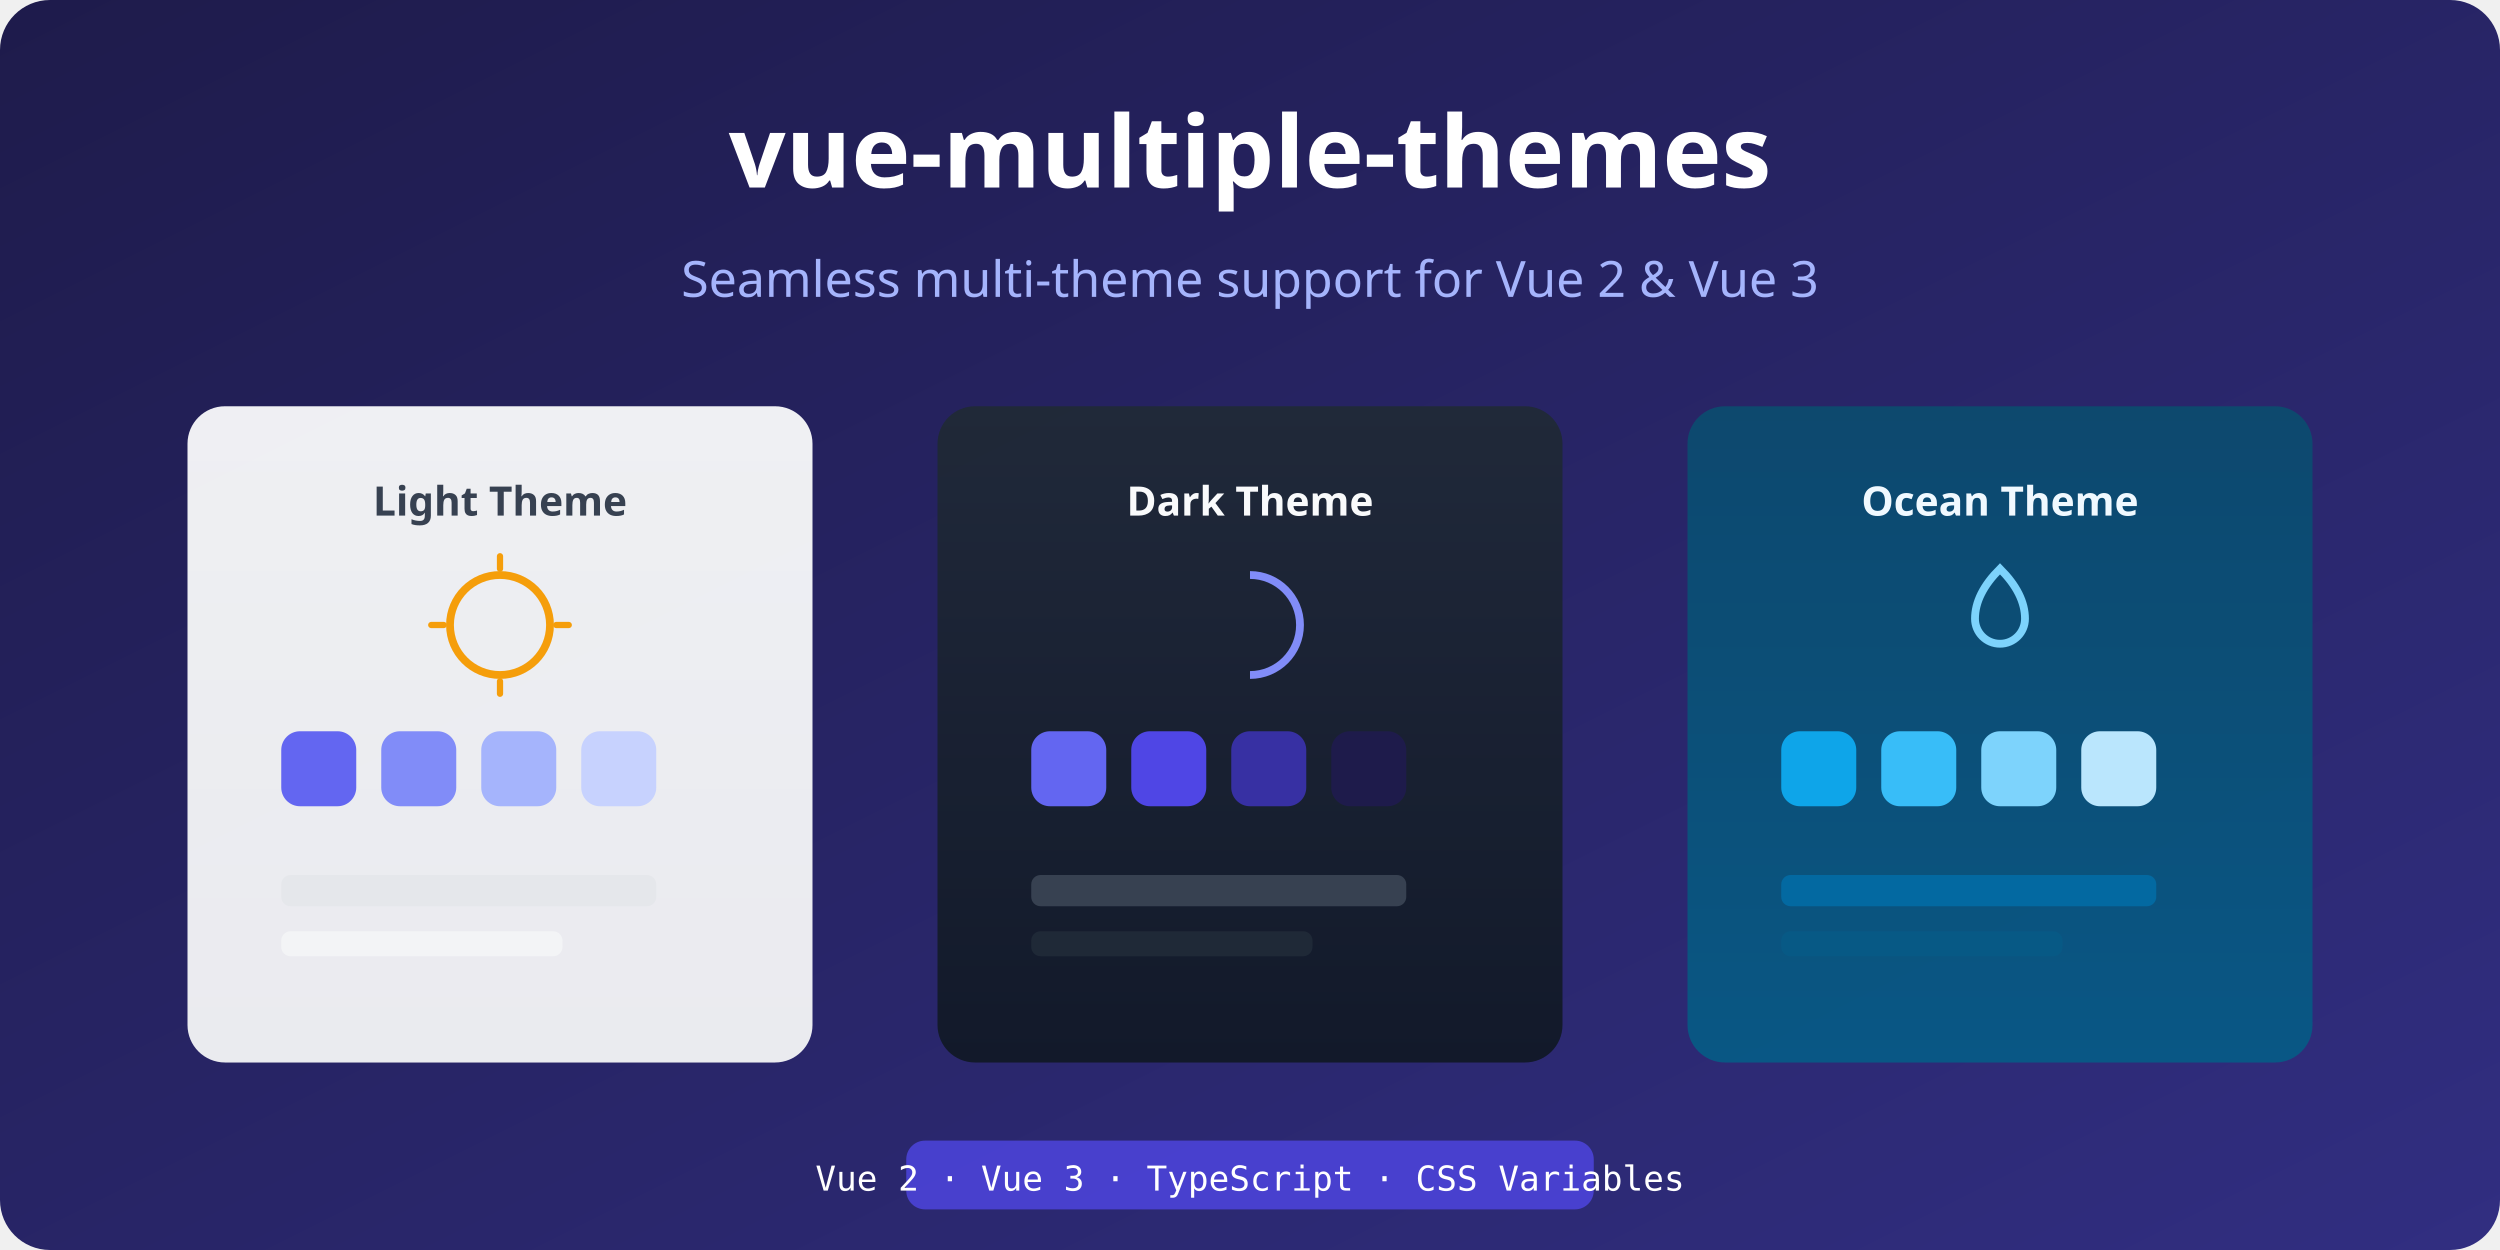
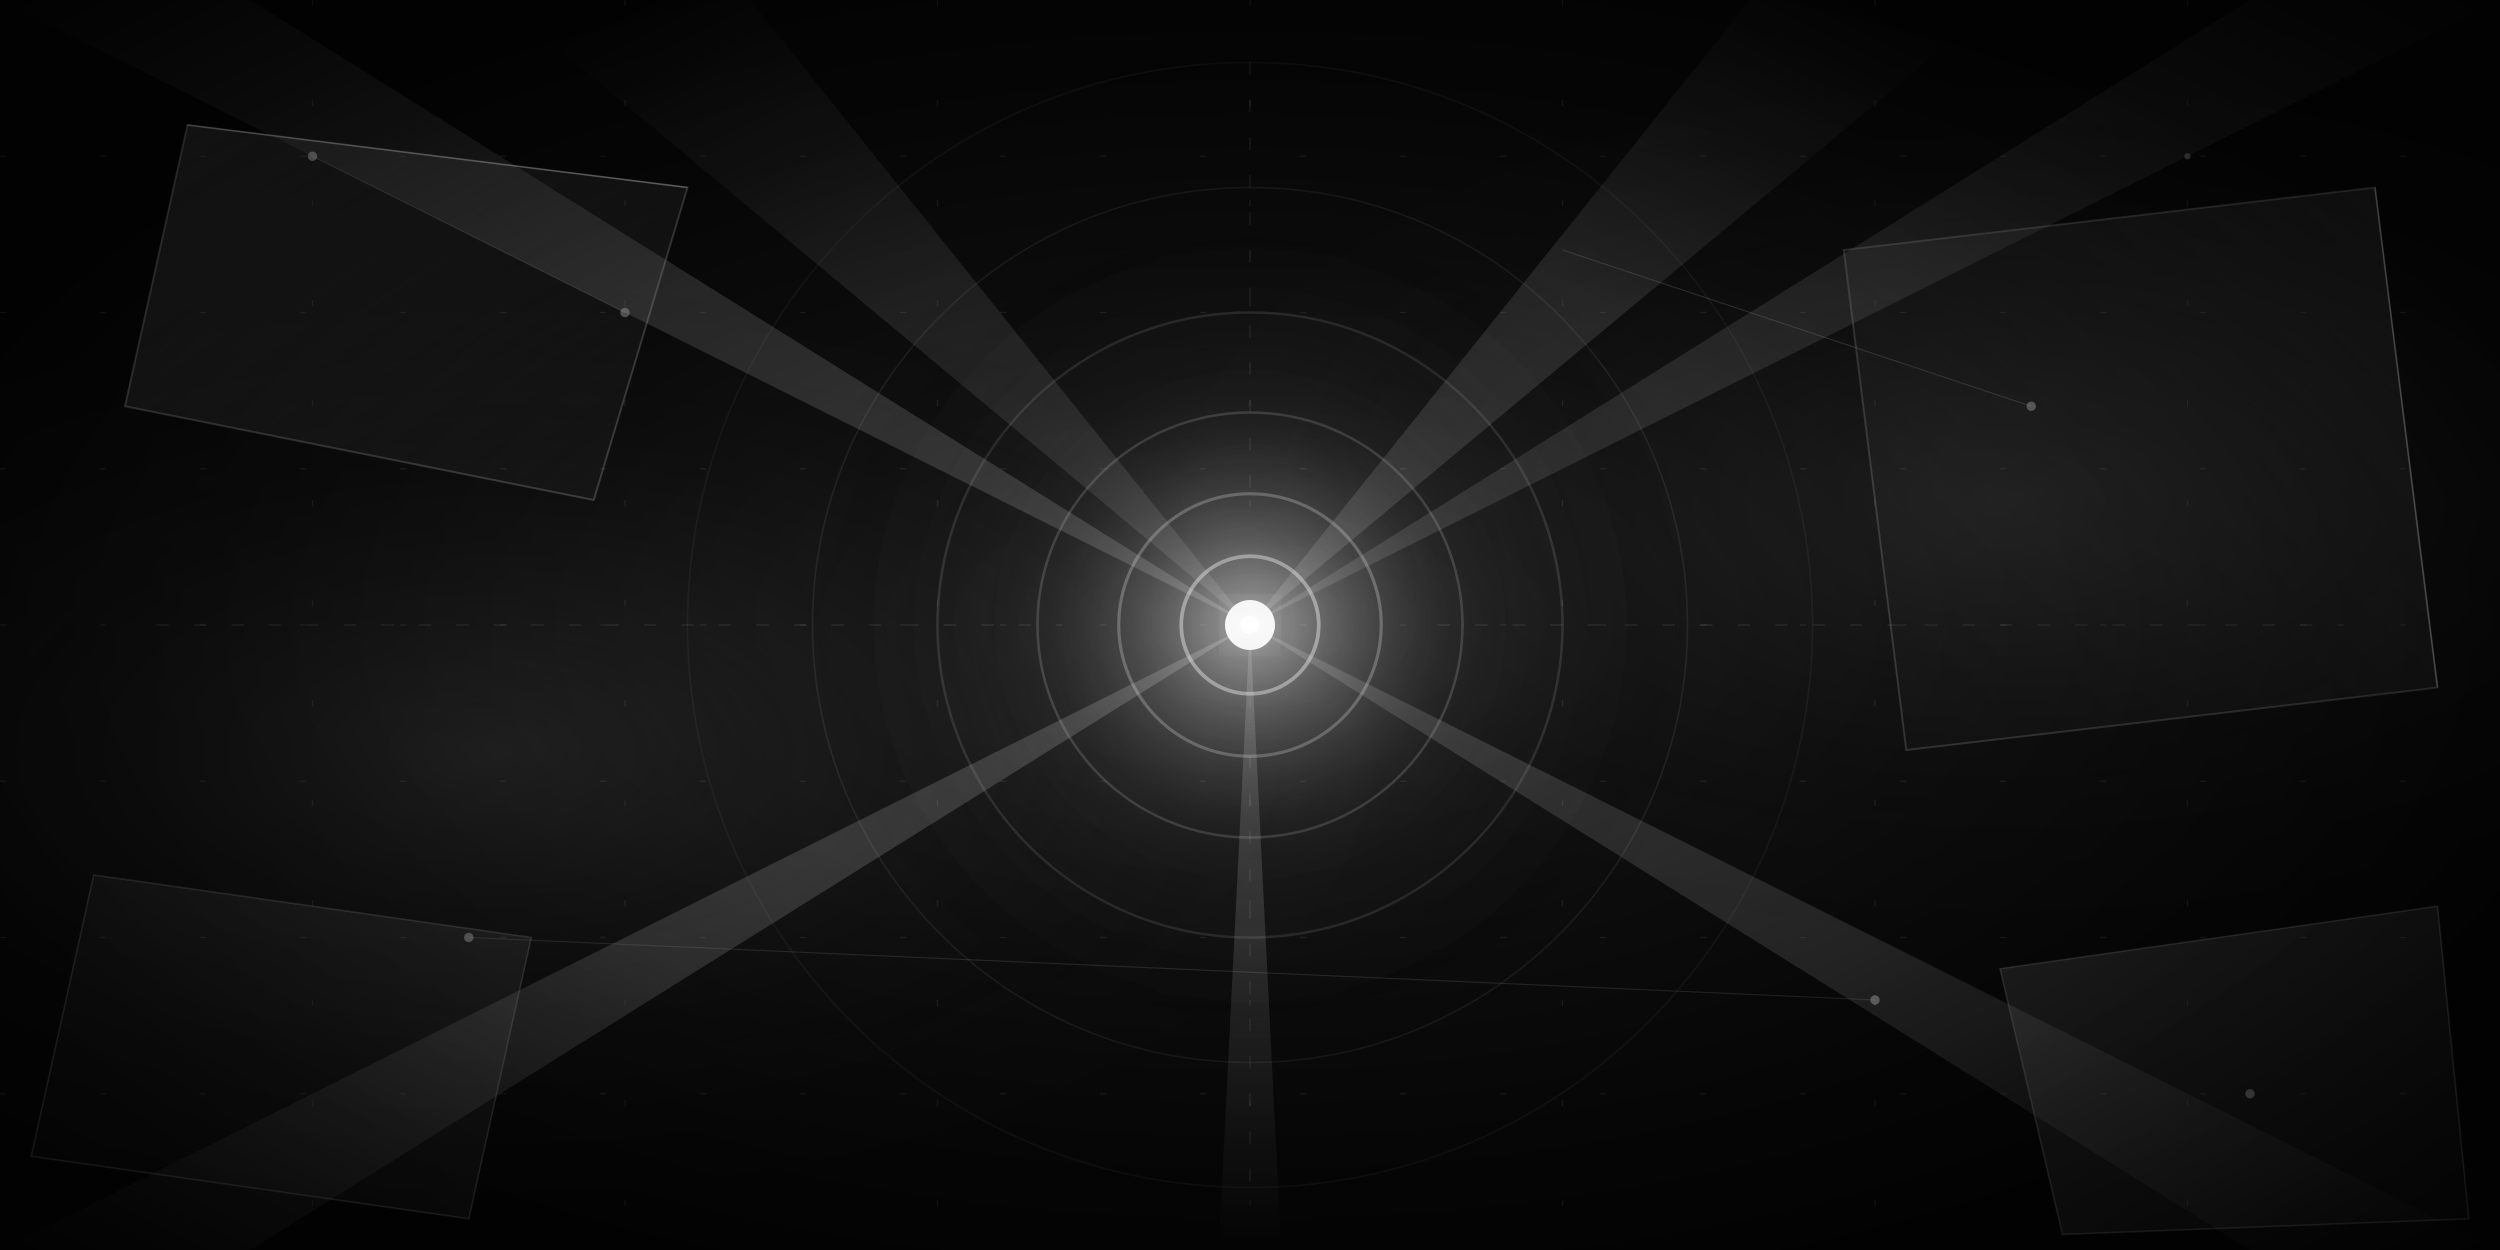
<svg xmlns="http://www.w3.org/2000/svg" viewBox="0 0 800 400" fill="none">
  <defs>
-     <linearGradient id="bg" x1="0" y1="0" x2="1" y2="1">
-       <stop offset="0%" stop-color="#1e1b4b" />
-       <stop offset="100%" stop-color="#312e81" />
+     <radialGradient id="bg-core" cx="50%" cy="50%" r="55%">
+       <stop offset="0%" stop-color="#1a1a1a" />
+       <stop offset="100%" stop-color="#050505" />
+     </radialGradient>
+     <radialGradient id="bloom" cx="50%" cy="50%" r="50%">
+       <stop offset="0%" stop-color="#ffffff" stop-opacity="1" />
+       <stop offset="18%" stop-color="#e0e0e0" stop-opacity="0.55" />
+       <stop offset="45%" stop-color="#888888" stop-opacity="0.18" />
+       <stop offset="100%" stop-color="#000000" stop-opacity="0" />
+     </radialGradient>
+     <radialGradient id="glow-l" cx="20%" cy="60%" r="40%">
+       <stop offset="0%" stop-color="#ffffff" stop-opacity="0.12" />
+       <stop offset="100%" stop-color="#000000" stop-opacity="0" />
+     </radialGradient>
+     <radialGradient id="glow-r" cx="80%" cy="40%" r="38%">
+       <stop offset="0%" stop-color="#ffffff" stop-opacity="0.10" />
+       <stop offset="100%" stop-color="#000000" stop-opacity="0" />
+     </radialGradient>
+     <linearGradient id="glass-1" x1="0" y1="0" x2="1" y2="1">
+       <stop offset="0%" stop-color="#ffffff" stop-opacity="0.14" />
+       <stop offset="100%" stop-color="#ffffff" stop-opacity="0.02" />
    </linearGradient>
-     <linearGradient id="card1" x1="0" y1="0" x2="0" y2="1">
-       <stop offset="0%" stop-color="#f9fafb" />
-       <stop offset="100%" stop-color="#f3f4f6" />
+     <linearGradient id="glass-2" x1="1" y1="0" x2="0" y2="1">
+       <stop offset="0%" stop-color="#ffffff" stop-opacity="0.10" />
+       <stop offset="100%" stop-color="#ffffff" stop-opacity="0.01" />
    </linearGradient>
-     <linearGradient id="card2" x1="0" y1="0" x2="0" y2="1">
-       <stop offset="0%" stop-color="#1f2937" />
-       <stop offset="100%" stop-color="#111827" />
+     <linearGradient id="beam0" x1="0" y1="1" x2="0.5" y2="0.5">
+       <stop offset="0%" stop-color="#ffffff" stop-opacity="0" />
+       <stop offset="100%" stop-color="#ffffff" stop-opacity="0.22" />
    </linearGradient>
-     <linearGradient id="card3" x1="0" y1="0" x2="0" y2="1">
-       <stop offset="0%" stop-color="#0c4a6e" />
-       <stop offset="100%" stop-color="#075985" />
+     <linearGradient id="beam1" x1="1" y1="1" x2="0.5" y2="0.5">
+       <stop offset="0%" stop-color="#ffffff" stop-opacity="0" />
+       <stop offset="100%" stop-color="#ffffff" stop-opacity="0.18" />
    </linearGradient>
+     <linearGradient id="beam2" x1="0" y1="0" x2="0.5" y2="0.5">
+       <stop offset="0%" stop-color="#ffffff" stop-opacity="0" />
+       <stop offset="100%" stop-color="#ffffff" stop-opacity="0.20" />
+     </linearGradient>
+     <linearGradient id="beam3" x1="1" y1="0" x2="0.5" y2="0.5">
+       <stop offset="0%" stop-color="#ffffff" stop-opacity="0" />
+       <stop offset="100%" stop-color="#ffffff" stop-opacity="0.15" />
+     </linearGradient>
+     <linearGradient id="beam4" x1="0.2" y1="0" x2="0.5" y2="0.5">
+       <stop offset="0%" stop-color="#ffffff" stop-opacity="0" />
+       <stop offset="100%" stop-color="#ffffff" stop-opacity="0.13" />
+     </linearGradient>
+     <linearGradient id="beam5" x1="0.8" y1="0" x2="0.5" y2="0.5">
+       <stop offset="0%" stop-color="#ffffff" stop-opacity="0" />
+       <stop offset="100%" stop-color="#ffffff" stop-opacity="0.16" />
+     </linearGradient>
+     <linearGradient id="beam6" x1="0.5" y1="1" x2="0.5" y2="0.5">
+       <stop offset="0%" stop-color="#ffffff" stop-opacity="0" />
+       <stop offset="100%" stop-color="#ffffff" stop-opacity="0.20" />
+     </linearGradient>
+     <radialGradient id="vignette" cx="50%" cy="50%" r="70%">
+       <stop offset="0%" stop-color="#000" stop-opacity="0" />
+       <stop offset="100%" stop-color="#000" stop-opacity="0.65" />
+     </radialGradient>
+     <filter id="blur-soft">
+       <feGaussianBlur stdDeviation="8" />
+     </filter>
+     <filter id="glow-strong">
+       <feGaussianBlur stdDeviation="14" result="blur" />
+       <feMerge>
+         <feMergeNode in="blur" />
+         <feMergeNode in="SourceGraphic" />
+       </feMerge>
+     </filter>
  </defs>
-   <rect width="800" height="400" fill="url(#bg)" rx="16" />
-   <text x="400" y="60" text-anchor="middle" font-family="system-ui, sans-serif" font-size="32" font-weight="700" fill="white">vue-multiple-themes</text>
-   <text x="400" y="95" text-anchor="middle" font-family="system-ui, sans-serif" font-size="16" fill="#a5b4fc">Seamless multi-theme support for Vue 2 &amp; Vue 3</text>
-   <rect x="60" y="130" width="200" height="210" rx="12" fill="url(#card1)" opacity="0.95" />
-   <text x="160" y="165" text-anchor="middle" font-family="system-ui, sans-serif" font-size="13" font-weight="600" fill="#374151">Light Theme</text>
-   <circle cx="160" cy="200" r="16" stroke="#f59e0b" stroke-width="2.5" fill="none" />
-   <line x1="160" y1="178" x2="160" y2="182" stroke="#f59e0b" stroke-width="2" stroke-linecap="round" />
-   <line x1="160" y1="218" x2="160" y2="222" stroke="#f59e0b" stroke-width="2" stroke-linecap="round" />
-   <line x1="138" y1="200" x2="142" y2="200" stroke="#f59e0b" stroke-width="2" stroke-linecap="round" />
-   <line x1="178" y1="200" x2="182" y2="200" stroke="#f59e0b" stroke-width="2" stroke-linecap="round" />
-   <rect x="90" y="234" width="24" height="24" rx="6" fill="#6366f1" />
-   <rect x="122" y="234" width="24" height="24" rx="6" fill="#818cf8" />
-   <rect x="154" y="234" width="24" height="24" rx="6" fill="#a5b4fc" />
-   <rect x="186" y="234" width="24" height="24" rx="6" fill="#c7d2fe" />
-   <rect x="90" y="280" width="120" height="10" rx="3" fill="#e5e7eb" />
-   <rect x="90" y="298" width="90" height="8" rx="3" fill="#f3f4f6" />
-   <rect x="300" y="130" width="200" height="210" rx="12" fill="url(#card2)" opacity="0.95" />
-   <text x="400" y="165" text-anchor="middle" font-family="system-ui, sans-serif" font-size="13" font-weight="600" fill="#f9fafb">Dark Theme</text>
-   <path d="M400 184 a 16 16 0 1 1 0 32 a 12 12 0 1 0 0 -32z" stroke="#818cf8" stroke-width="2.5" fill="none" />
-   <rect x="330" y="234" width="24" height="24" rx="6" fill="#6366f1" />
-   <rect x="362" y="234" width="24" height="24" rx="6" fill="#4f46e5" />
-   <rect x="394" y="234" width="24" height="24" rx="6" fill="#3730a3" />
-   <rect x="426" y="234" width="24" height="24" rx="6" fill="#1e1b4b" />
-   <rect x="330" y="280" width="120" height="10" rx="3" fill="#374151" />
-   <rect x="330" y="298" width="90" height="8" rx="3" fill="#1f2937" />
-   <rect x="540" y="130" width="200" height="210" rx="12" fill="url(#card3)" opacity="0.95" />
-   <text x="640" y="165" text-anchor="middle" font-family="system-ui, sans-serif" font-size="13" font-weight="600" fill="#f0f9ff">Ocean Theme</text>
-   <path d="M640 182 Q648 190 648 198 a8 8 0 0 1-16 0 Q632 190 640 182z" stroke="#7dd3fc" stroke-width="2.5" fill="none" />
-   <rect x="570" y="234" width="24" height="24" rx="6" fill="#0ea5e9" />
-   <rect x="602" y="234" width="24" height="24" rx="6" fill="#38bdf8" />
-   <rect x="634" y="234" width="24" height="24" rx="6" fill="#7dd3fc" />
-   <rect x="666" y="234" width="24" height="24" rx="6" fill="#bae6fd" />
-   <rect x="570" y="280" width="120" height="10" rx="3" fill="#0369a1" />
-   <rect x="570" y="298" width="90" height="8" rx="3" fill="#075985" />
-   <rect x="290" y="365" width="220" height="22" rx="6" fill="#4f46e5" opacity="0.8" />
-   <text x="400" y="381" text-anchor="middle" font-family="system-ui, monospace" font-size="11" fill="white">Vue 2 · Vue 3 · TypeScript · CSS Variables</text>
+   <rect width="800" height="400" fill="url(#bg-core)" />
+   <g stroke="#fff" stroke-width="0.4" stroke-dasharray="2 30" opacity="0.10">
+     <line x1="0" y1="50" x2="800" y2="50" />
+     <line x1="0" y1="100" x2="800" y2="100" />
+     <line x1="0" y1="150" x2="800" y2="150" />
+     <line x1="0" y1="200" x2="800" y2="200" />
+     <line x1="0" y1="250" x2="800" y2="250" />
+     <line x1="0" y1="300" x2="800" y2="300" />
+     <line x1="0" y1="350" x2="800" y2="350" />
+     <line x1="100" y1="0" x2="100" y2="400" />
+     <line x1="200" y1="0" x2="200" y2="400" />
+     <line x1="300" y1="0" x2="300" y2="400" />
+     <line x1="400" y1="0" x2="400" y2="400" />
+     <line x1="500" y1="0" x2="500" y2="400" />
+     <line x1="600" y1="0" x2="600" y2="400" />
+     <line x1="700" y1="0" x2="700" y2="400" />
+   </g>
+   <polygon points="0,400 80,400 400,200" fill="url(#beam0)" opacity="0.9" />
+   <polygon points="800,400 720,400 400,200" fill="url(#beam1)" opacity="0.9" />
+   <polygon points="0,0 80,0 400,200" fill="url(#beam2)" opacity="0.9" />
+   <polygon points="800,0 720,0 400,200" fill="url(#beam3)" opacity="0.9" />
+   <polygon points="160,0 240,0 400,200" fill="url(#beam4)" opacity="0.9" />
+   <polygon points="640,0 560,0 400,200" fill="url(#beam5)" opacity="0.9" />
+   <polygon points="390,400 410,400 400,200" fill="url(#beam6)" opacity="0.9" />
+   <rect width="800" height="400" fill="url(#glow-l)" />
+   <rect width="800" height="400" fill="url(#glow-r)" />
+   <circle cx="400" cy="200" r="180" stroke="#ffffff" stroke-width="0.5" opacity="0.06" />
+   <circle cx="400" cy="200" r="140" stroke="#ffffff" stroke-width="0.5" opacity="0.09" />
+   <circle cx="400" cy="200" r="100" stroke="#ffffff" stroke-width="0.8" opacity="0.13" />
+   <circle cx="400" cy="200" r="68" stroke="#ffffff" stroke-width="0.8" opacity="0.18" />
+   <circle cx="400" cy="200" r="42" stroke="#ffffff" stroke-width="1" opacity="0.28" />
+   <circle cx="400" cy="200" r="22" stroke="#ffffff" stroke-width="1.2" opacity="0.45" />
+   <polygon points="60,40 220,60 190,160 40,130" fill="url(#glass-1)" stroke="#ffffff" stroke-width="0.6" stroke-opacity="0.25" />
+   <line x1="60" y1="40" x2="220" y2="60" stroke="#ffffff" stroke-width="0.4" stroke-opacity="0.4" />
+   <polygon points="590,80 760,60 780,220 610,240" fill="url(#glass-2)" stroke="#ffffff" stroke-width="0.6" stroke-opacity="0.20" />
+   <line x1="760" y1="60" x2="780" y2="220" stroke="#ffffff" stroke-width="0.4" stroke-opacity="0.35" />
+   <polygon points="30,280 170,300 150,390 10,370" fill="url(#glass-2)" stroke="#ffffff" stroke-width="0.5" stroke-opacity="0.18" />
+   <polygon points="640,310 780,290 790,390 660,395" fill="url(#glass-1)" stroke="#ffffff" stroke-width="0.5" stroke-opacity="0.18" />
+   <line x1="50" y1="200" x2="340" y2="200" stroke="#ffffff" stroke-width="0.4" stroke-opacity="0.12" stroke-dasharray="4 8" />
+   <line x1="460" y1="200" x2="750" y2="200" stroke="#ffffff" stroke-width="0.4" stroke-opacity="0.12" stroke-dasharray="4 8" />
+   <line x1="400" y1="20" x2="400" y2="158" stroke="#ffffff" stroke-width="0.4" stroke-opacity="0.12" stroke-dasharray="4 8" />
+   <line x1="400" y1="242" x2="400" y2="380" stroke="#ffffff" stroke-width="0.4" stroke-opacity="0.12" stroke-dasharray="4 8" />
+   <circle cx="400" cy="200" r="150" fill="url(#bloom)" filter="url(#blur-soft)" opacity="0.65" />
+   <circle cx="400" cy="200" r="8" fill="#ffffff" filter="url(#glow-strong)" opacity="0.95" />
+   <circle cx="400" cy="200" r="3" fill="#ffffff" />
+   <g fill="#ffffff">
+     <circle cx="100" cy="50" r="1.5" opacity="0.5" />
+     <circle cx="200" cy="100" r="1.5" opacity="0.4" />
+     <circle cx="650" cy="130" r="1.5" opacity="0.4" />
+     <circle cx="700" cy="50" r="1" opacity="0.3" />
+     <circle cx="150" cy="300" r="1.5" opacity="0.4" />
+     <circle cx="600" cy="320" r="1.5" opacity="0.45" />
+     <circle cx="720" cy="350" r="1.5" opacity="0.35" />
+     <line x1="100" y1="50" x2="200" y2="100" stroke="#fff" stroke-width="0.35" opacity="0.18" />
+     <line x1="500" y1="80" x2="650" y2="130" stroke="#fff" stroke-width="0.35" opacity="0.18" />
+     <line x1="150" y1="300" x2="600" y2="320" stroke="#fff" stroke-width="0.35" opacity="0.15" />
+   </g>
+   <rect width="800" height="400" fill="url(#vignette)" />
</svg>
